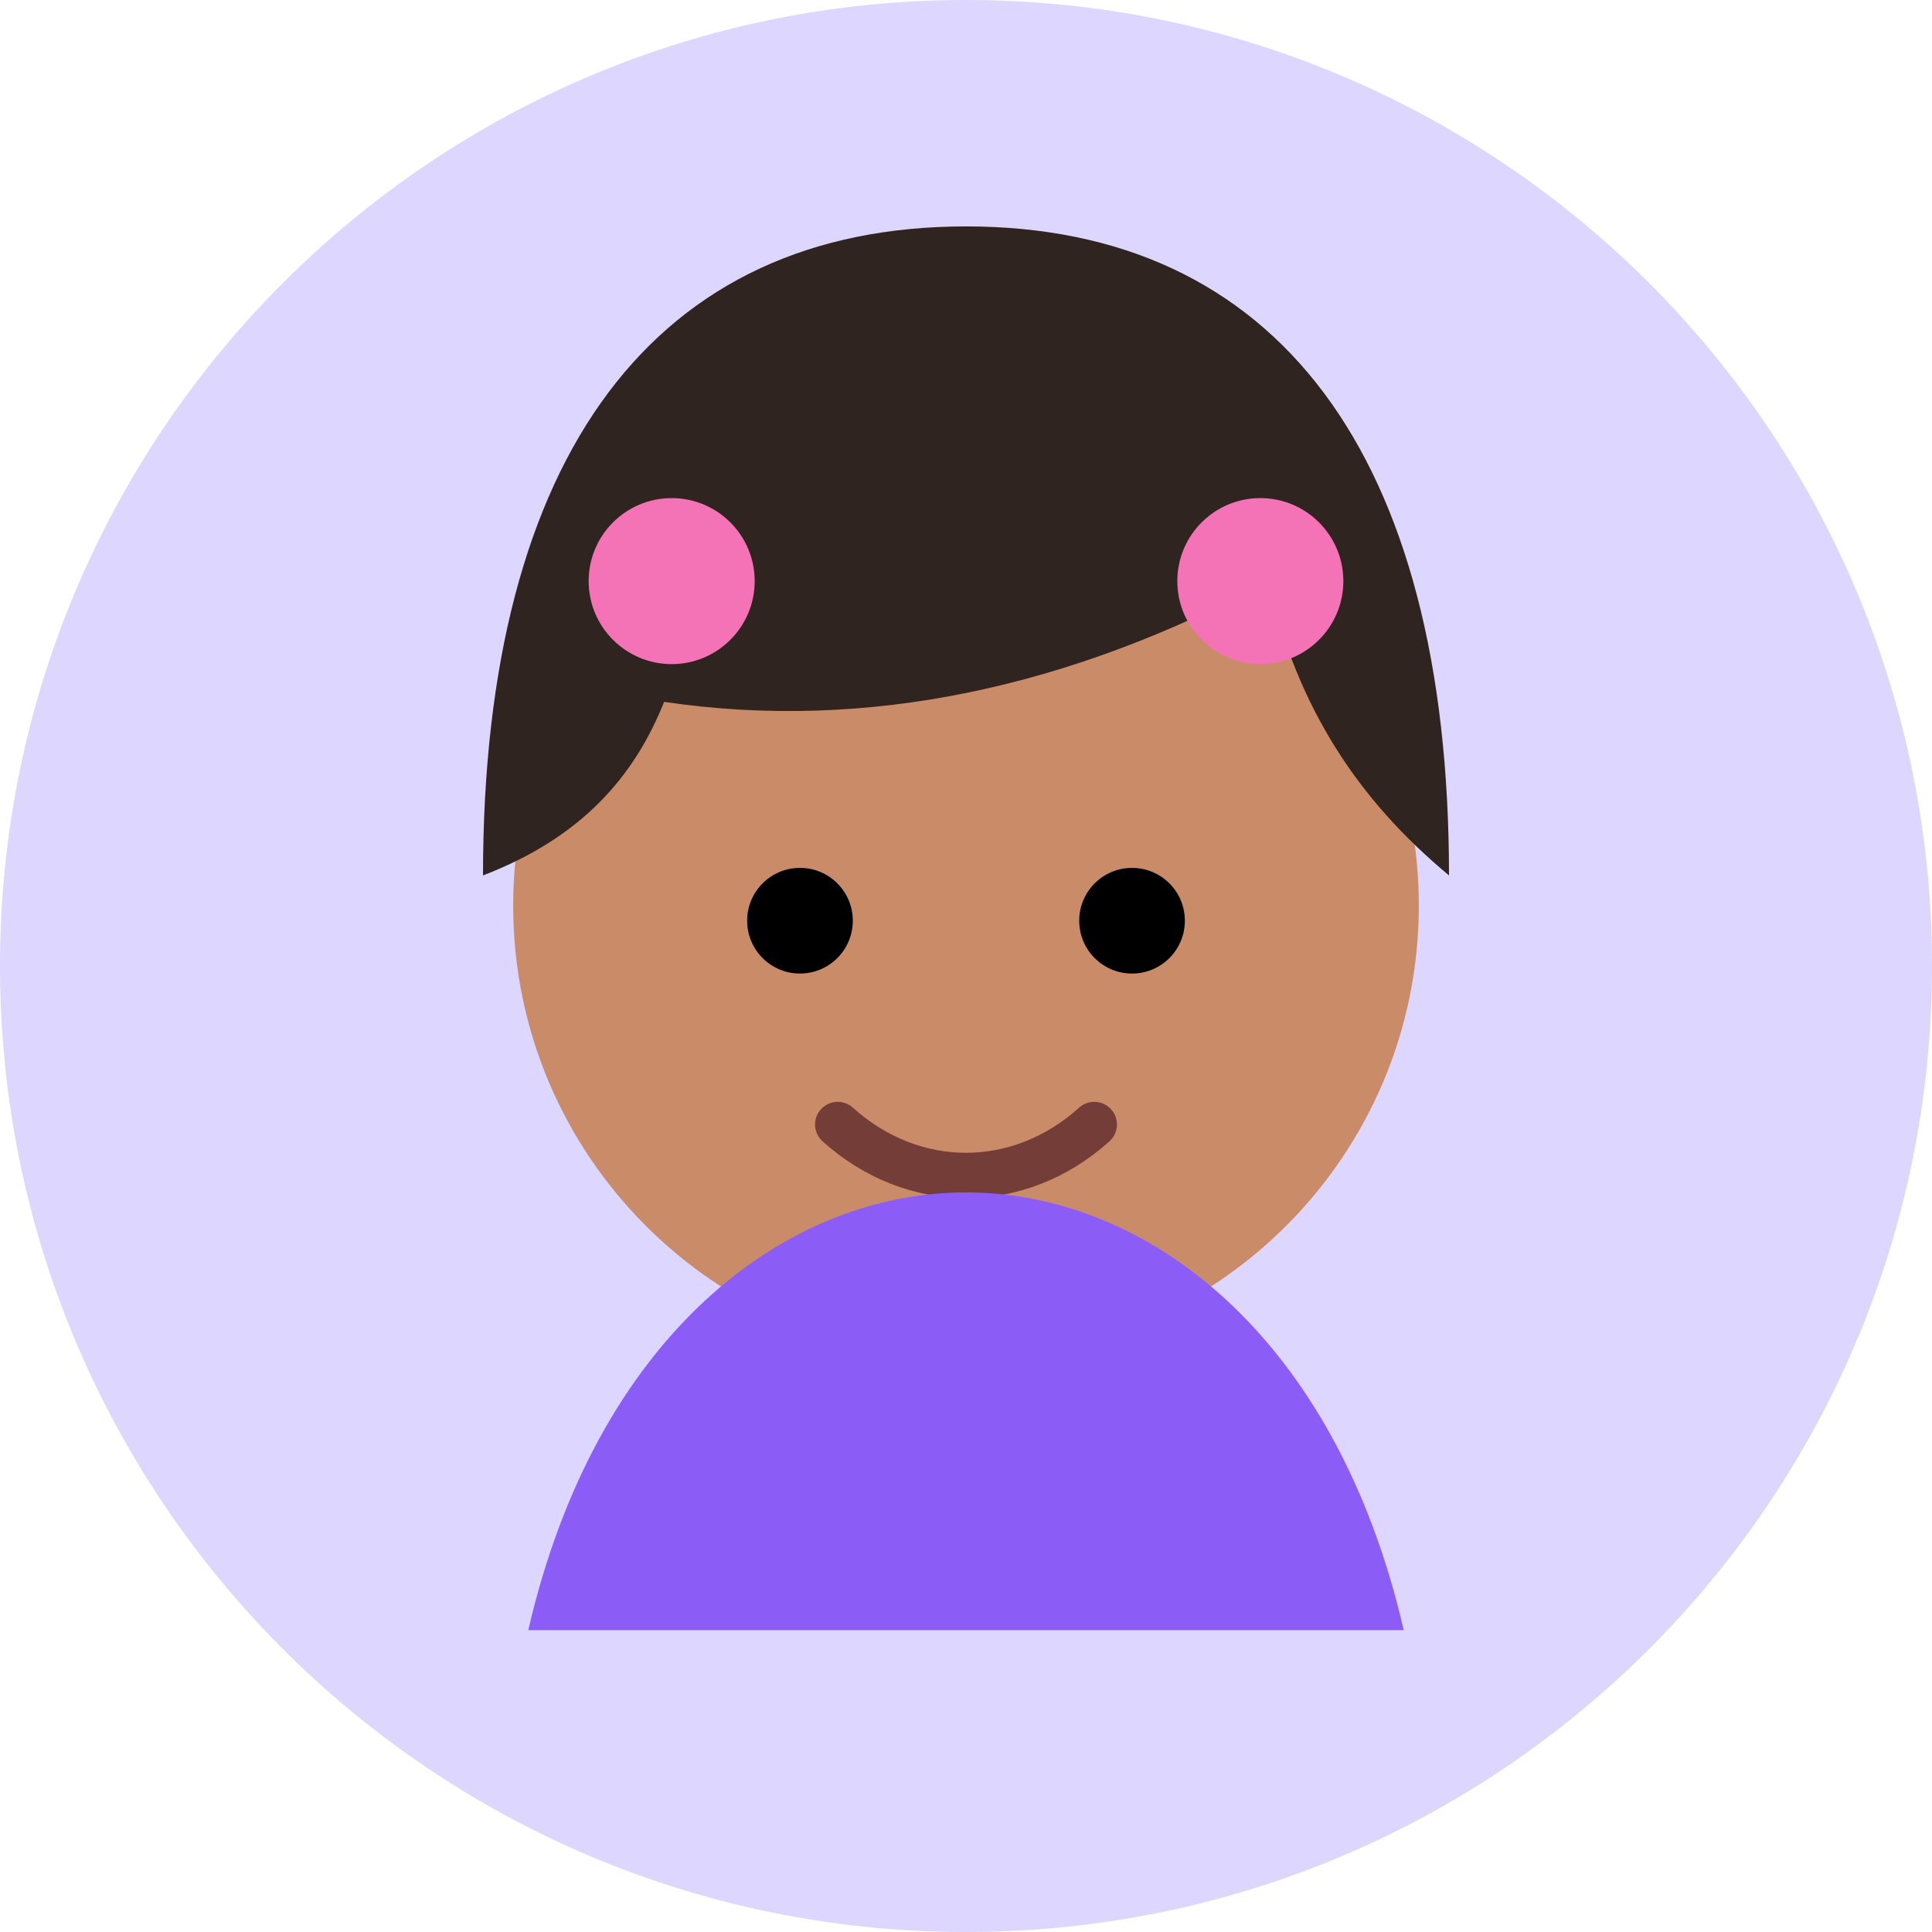
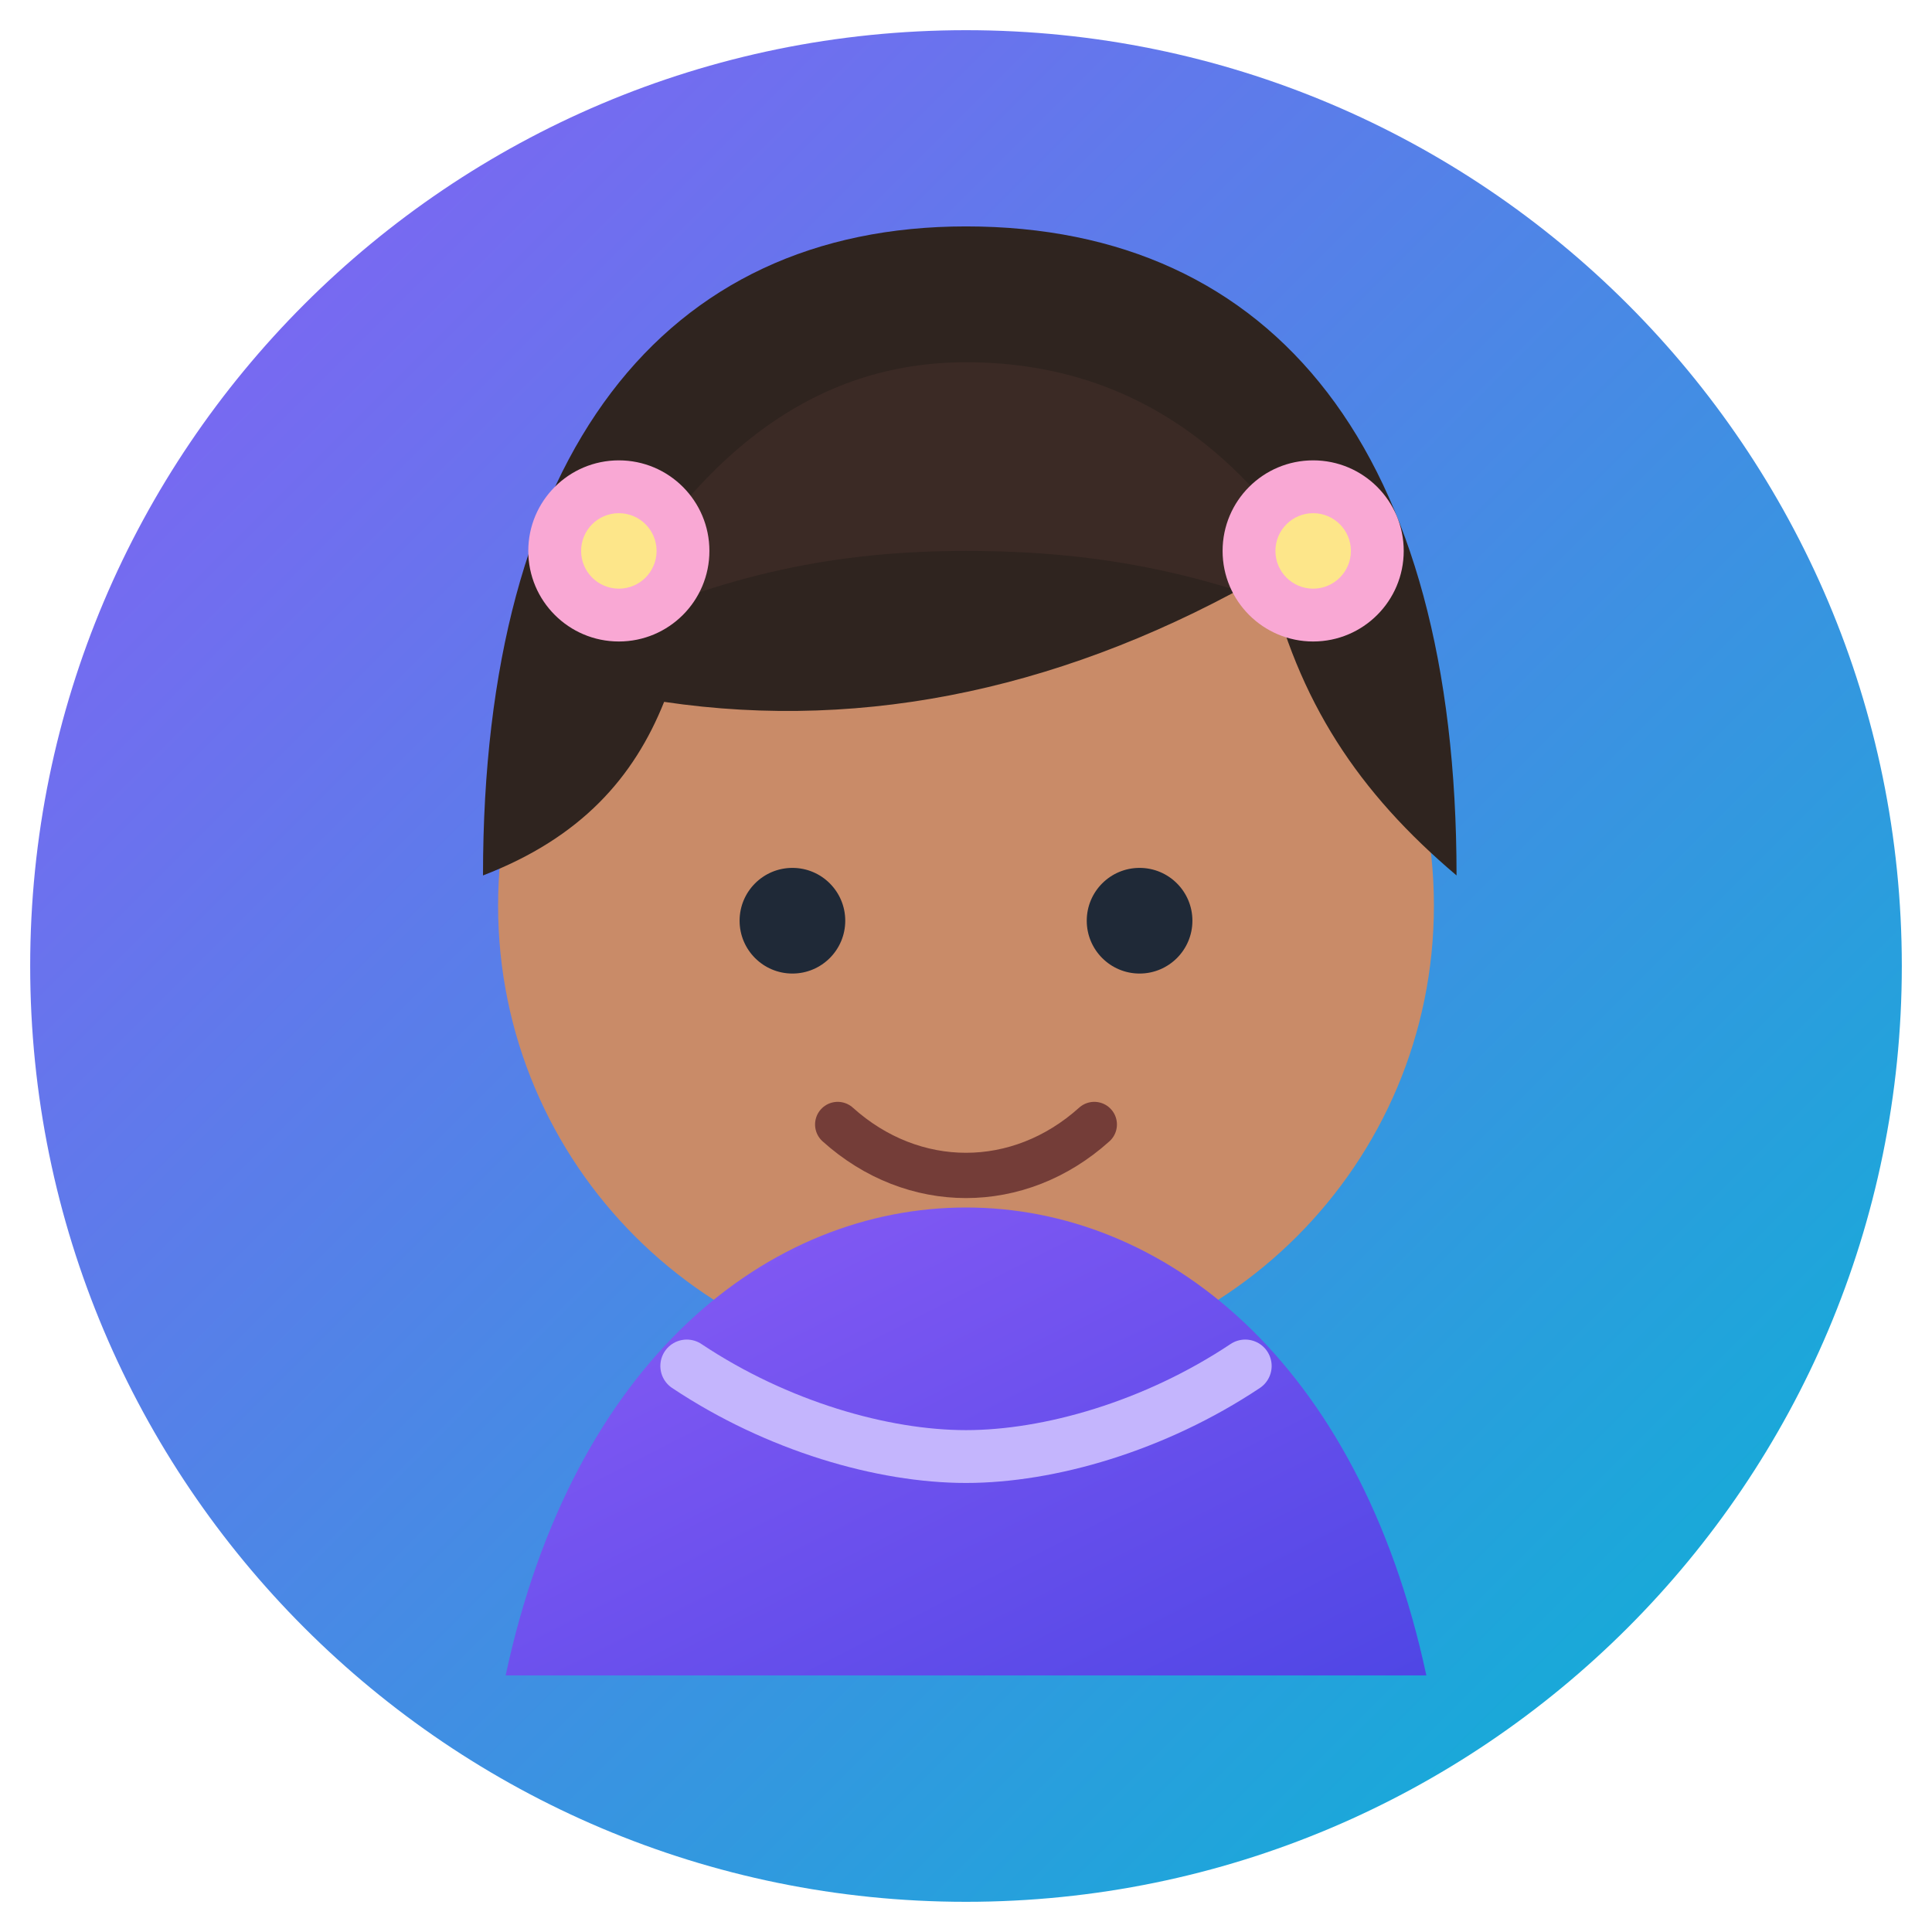
<svg xmlns="http://www.w3.org/2000/svg" viewBox="0 0 256 256">
-   <rect width="256" height="256" rx="128" fill="#DDD6FE" />
-   <circle cx="128" cy="120" r="60" fill="#C98B68" />
-   <path d="M64 116c0-56 23-86 64-86s64 30 64 86c-12-10-20-22-24-39-26 14-53 20-80 16-4 10-11 18-24 23Z" fill="#2F241F" />
-   <circle cx="106" cy="122" r="7" />
-   <circle cx="150" cy="122" r="7" />
+   <defs>
+     <linearGradient id="bg" x1="0" y1="0" x2="1" y2="1">
+       <stop stop-color="#8B5CF6" />
+       <stop offset="1" stop-color="#06B6D4" />
+     </linearGradient>
+     <linearGradient id="dress" x1="0" y1="0" x2="1" y2="1">
+       <stop stop-color="#8B5CF6" />
+       <stop offset="1" stop-color="#4F46E5" />
+     </linearGradient>
+   </defs>
+   <circle cx="128" cy="128" r="124" fill="url(#bg)" />
+   <circle cx="128" cy="120" r="62" fill="#C98B68" />
+   <path d="M64 116c0-56 24-86 64-86 41 0 65 30 65 86-13-11-21-23-25-40-26 15-53 21-80 17-4 10-11 18-24 23Z" fill="#2F241F" />
+   <path d="M79 84c13-24 29-36 49-36 22 0 39 12 51 36-18-8-33-11-51-11-17 0-32 3-49 11Z" fill="#3B2A25" />
+   <circle cx="105" cy="122" r="7" fill="#1F2937" />
+   <circle cx="151" cy="122" r="7" fill="#1F2937" />
  <path d="M111 149c10 9 24 9 34 0" fill="none" stroke="#743D38" stroke-width="6" stroke-linecap="round" />
-   <path d="M70 216c9-39 34-58 58-58s49 19 58 58" fill="#8B5CF6" />
-   <circle cx="89" cy="77" r="11" fill="#F472B6" />
-   <circle cx="167" cy="77" r="11" fill="#F472B6" />
+   <path d="M67 222c9-42 35-62 61-62s52 20 61 62Z" fill="url(#dress)" />
+   <path d="M91 181c12 8 26 12 37 12s25-4 37-12" fill="none" stroke="#C4B5FD" stroke-width="7" stroke-linecap="round" />
+   <circle cx="82" cy="73" r="12" fill="#F9A8D4" />
+   <circle cx="174" cy="73" r="12" fill="#F9A8D4" />
+   <circle cx="82" cy="73" r="5" fill="#FDE68A" />
+   <circle cx="174" cy="73" r="5" fill="#FDE68A" />
</svg>
